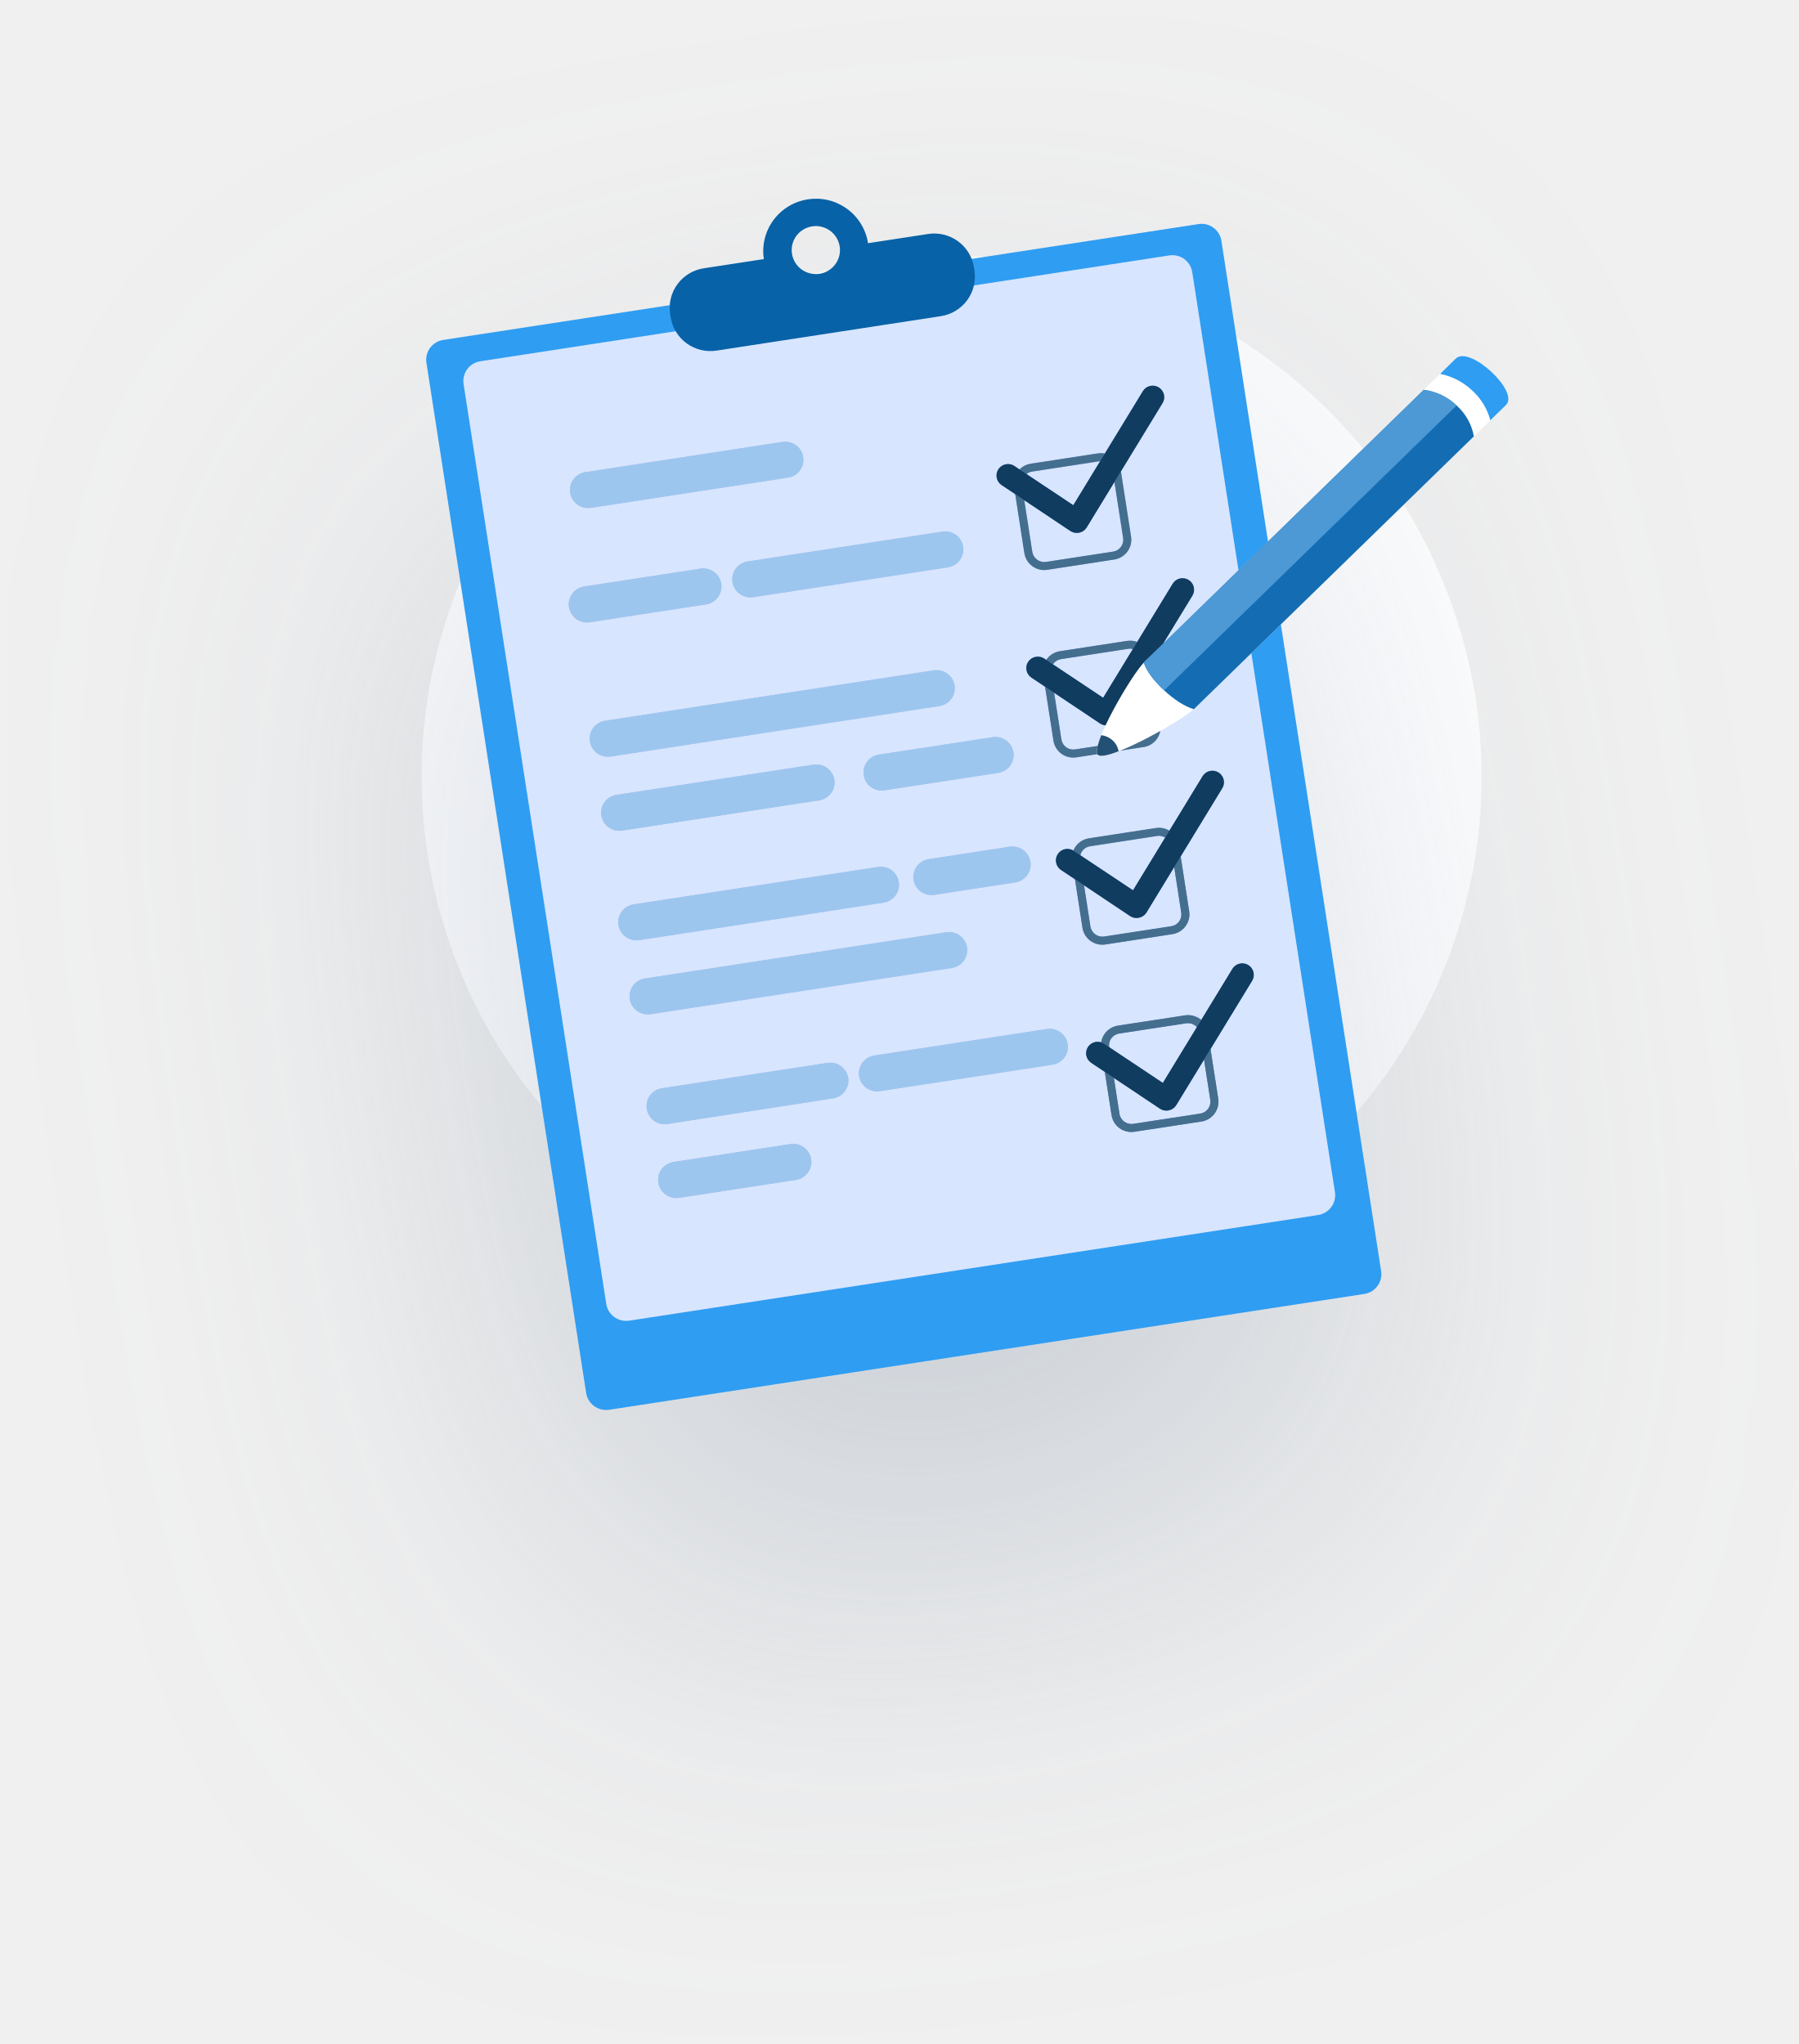
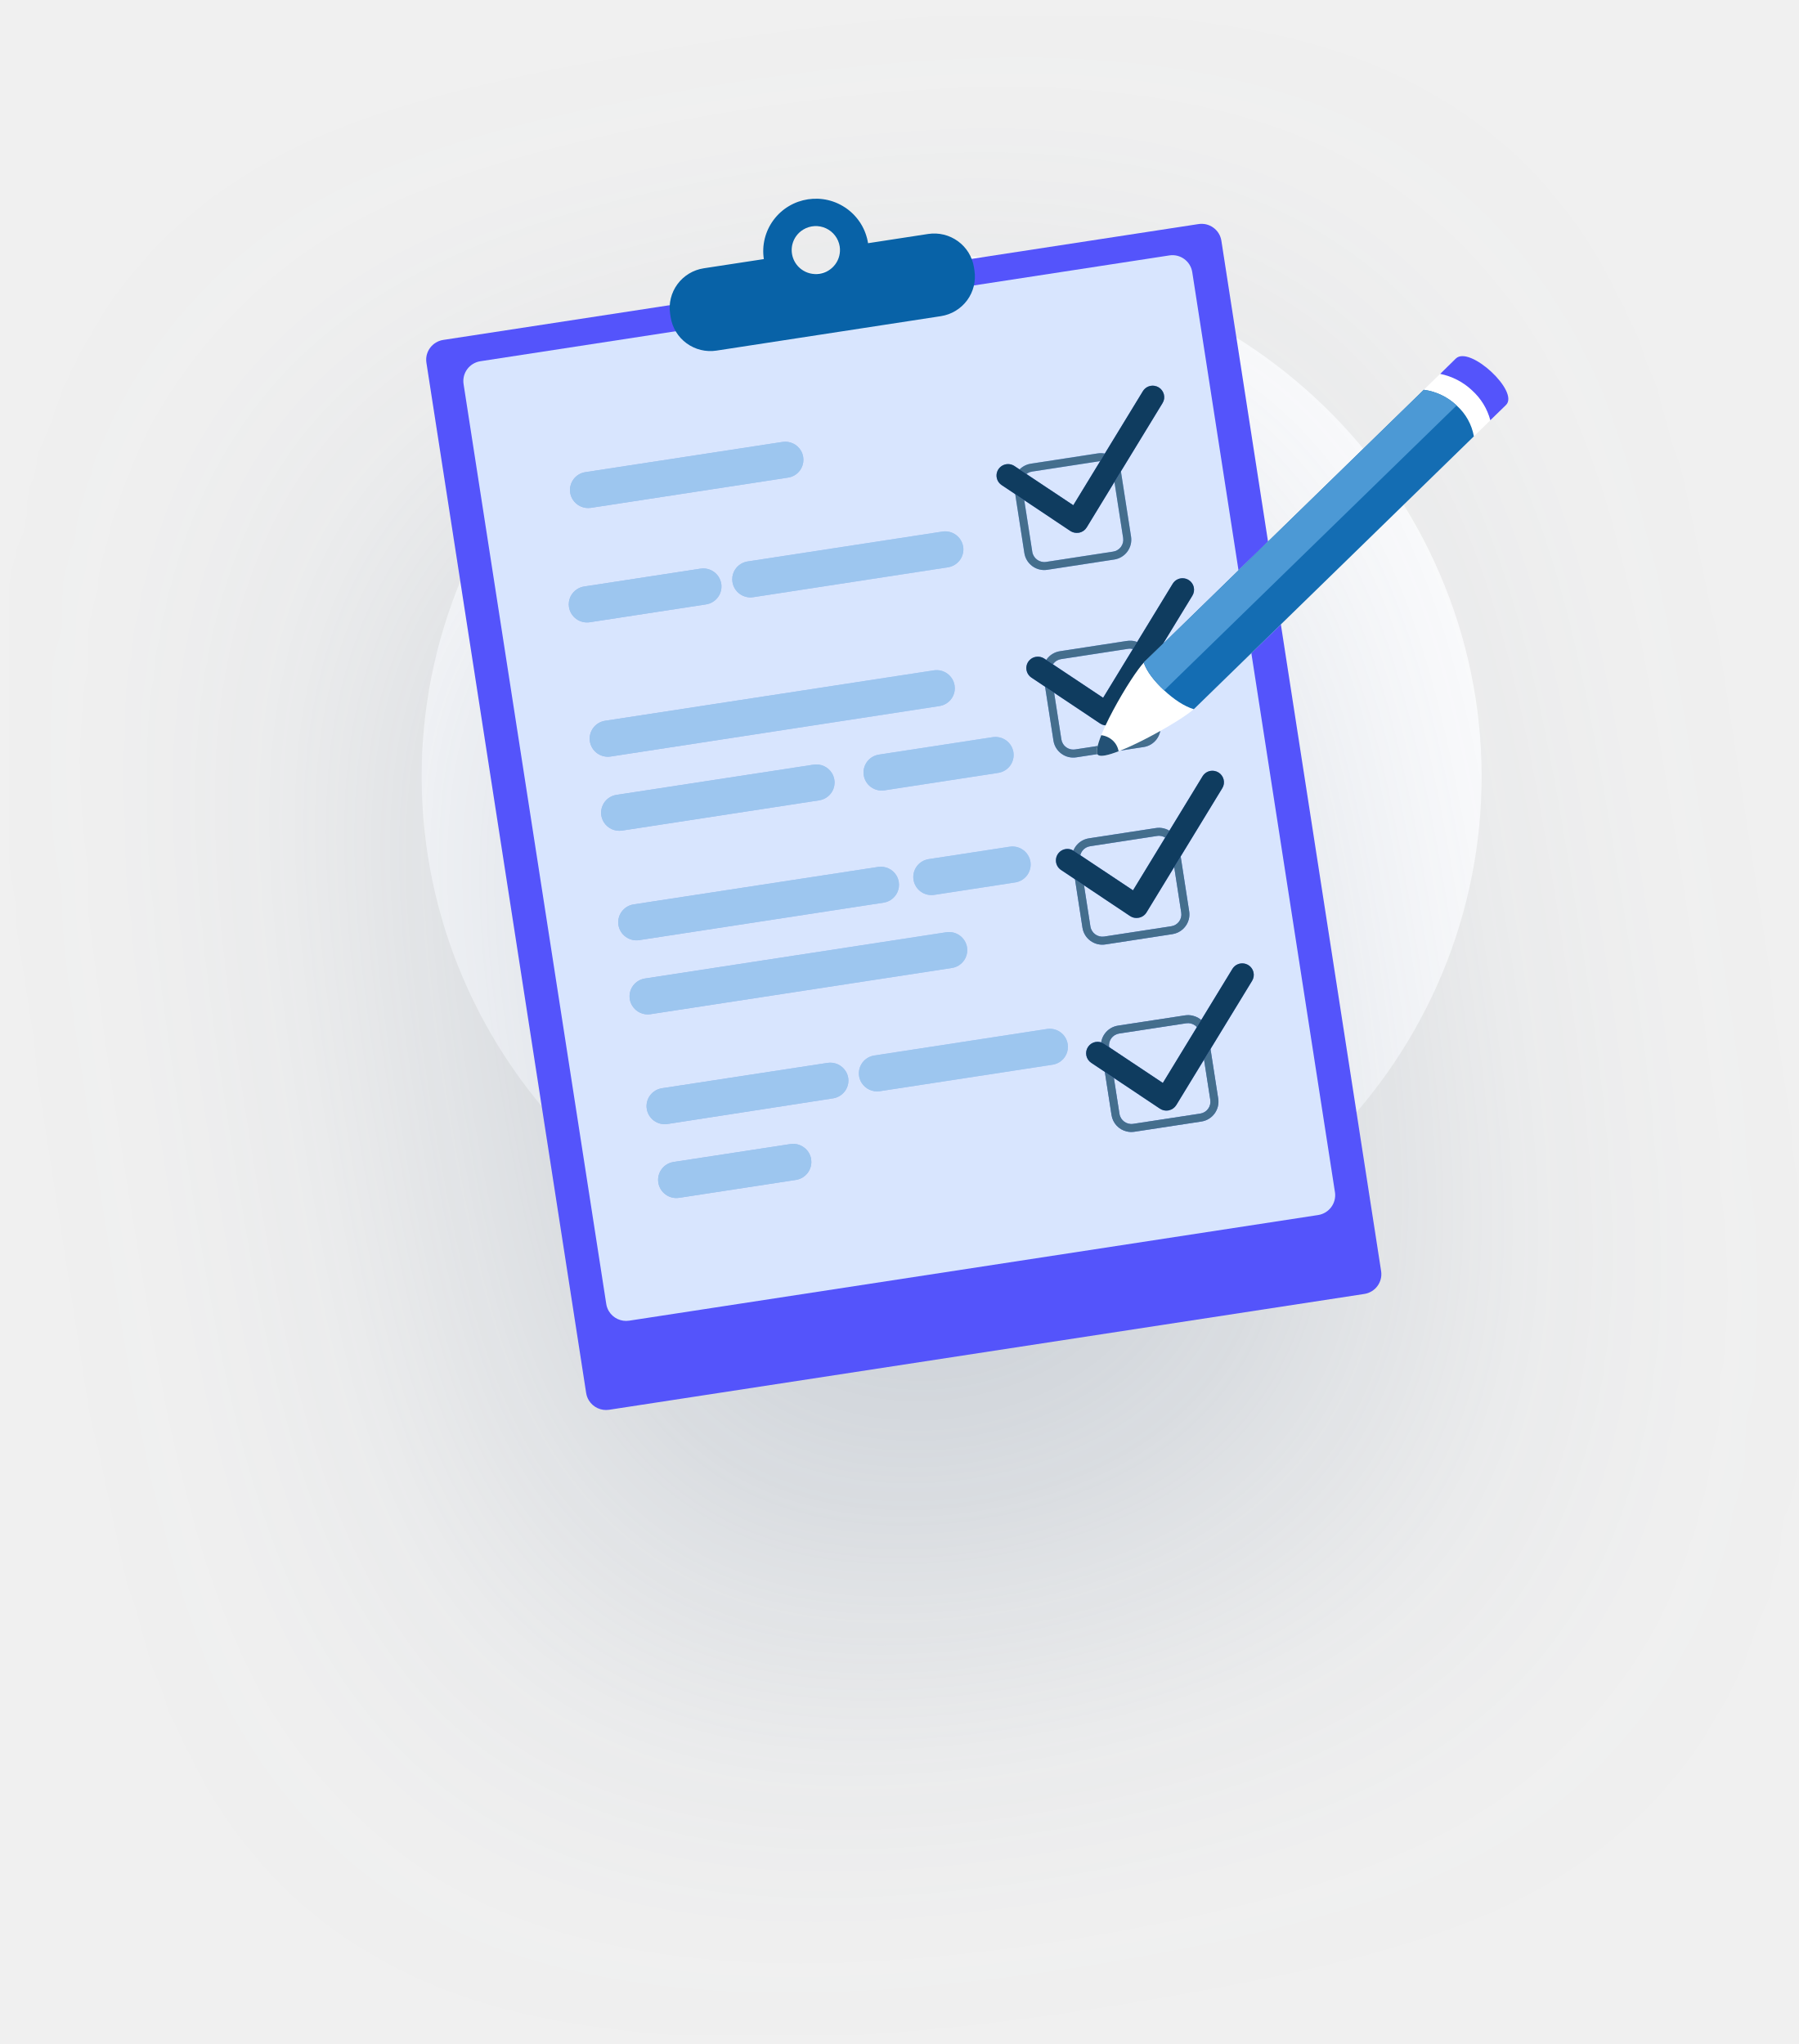
<svg xmlns="http://www.w3.org/2000/svg" width="95" height="108" viewBox="0 0 95 108" fill="none">
  <path d="M29.167 59.095a27.937 27.937 0 008.647 6.558 28.47 28.47 0 0021.38 1.44 28.127 28.127 0 009.476-5.339 27.563 27.563 0 006.678-8.49 27.037 27.037 0 001.468-20.997 27.376 27.376 0 00-5.434-9.309 27.941 27.941 0 00-8.647-6.558 28.473 28.473 0 00-21.381-1.442 28.13 28.13 0 00-9.479 5.337c-5.597 4.793-9.027 11.573-9.535 18.85-.508 7.276 1.948 14.452 6.827 19.95z" fill="#E9EDF8" style="mix-blend-mode:screen" />
  <g filter="url(#filter0_d_510_13401)">
-     <path d="M72.964 67.164c.042.277-.027.559-.193.785a1.065 1.065 0 01-.694.42l-39.898 6.12a1.066 1.066 0 01-1.07-.496 1.05 1.05 0 01-.142-.387l-8.44-54.442a1.051 1.051 0 01.194-.784c.167-.225.416-.376.694-.419l39.898-6.121a1.057 1.057 0 011.212.881l8.439 54.443z" fill="#2F9DF2" />
+     <path d="M72.964 67.164c.042.277-.027.559-.193.785a1.065 1.065 0 01-.694.42l-39.898 6.12a1.066 1.066 0 01-1.07-.496 1.05 1.05 0 01-.142-.387l-8.44-54.442a1.051 1.051 0 01.194-.784c.167-.225.416-.376.694-.419l39.898-6.121a1.057 1.057 0 011.212.881l8.439 54.443z" fill="rgb(84, 84, 251)" />
  </g>
  <path d="M70.526 62.994a1.064 1.064 0 01-.887 1.205L33.24 69.781a1.066 1.066 0 01-1.07-.494 1.051 1.051 0 01-.142-.388L24.49 20.292a1.054 1.054 0 01.193-.785c.166-.225.416-.377.694-.42l36.398-5.591a1.06 1.06 0 011.211.882l7.539 48.616z" fill="#D8E5FE" />
  <path d="M49.035 12.362l-3.176.488a2.776 2.776 0 00-1.107-1.812 2.79 2.79 0 00-3.891.592 2.762 2.762 0 00-.508 2.06l-3.176.486a2.125 2.125 0 00-1.388.84 2.103 2.103 0 00-.386 1.568l.027.176c.086.554.39 1.05.844 1.381a2.13 2.13 0 001.579.384l11.853-1.82a2.127 2.127 0 001.387-.838 2.105 2.105 0 00.387-1.569l-.027-.176a2.11 2.11 0 00-.844-1.376 2.133 2.133 0 00-1.574-.384zm-5.74 2.105a1.283 1.283 0 01-.949-.23 1.27 1.27 0 01-.486-1.324 1.266 1.266 0 01.577-.783 1.278 1.278 0 011.924.891c.051.332-.032.671-.232.942-.2.272-.5.453-.834.505z" fill="#0862A7" />
  <g opacity=".5">
    <path d="M42.432 24.146a.95.95 0 01-.8 1.09l-10.414 1.597a.967.967 0 01-.968-.448.95.95 0 01.047-1.06.96.96 0 01.628-.378L41.34 23.35a.962.962 0 01.966.447.947.947 0 01.127.35z" fill="url(#paint0_linear_510_13401)" />
    <path d="M42.432 24.146a.95.95 0 01-.8 1.09l-10.414 1.597a.967.967 0 01-.968-.448.95.95 0 01.047-1.06.96.96 0 01.628-.378L41.34 23.35a.962.962 0 01.966.447.947.947 0 01.127.35z" fill="#61A8DF" />
    <path d="M38.104 30.845a.952.952 0 01-.175.71.963.963 0 01-.628.38l-6.146.943a.965.965 0 01-1.096-.799.948.948 0 01.45-.962.965.965 0 01.353-.128l6.146-.943a.966.966 0 01.714.174.96.96 0 01.382.625z" fill="url(#paint1_linear_510_13401)" />
    <path d="M38.104 30.845a.952.952 0 01-.175.71.963.963 0 01-.628.38l-6.146.943a.965.965 0 01-1.096-.799.948.948 0 01.45-.962.965.965 0 01.353-.128l6.146-.943a.966.966 0 01.714.174.96.96 0 01.382.625z" fill="#61A8DF" />
    <path d="M50.885 28.885a.953.953 0 01-.175.71.963.963 0 01-.628.38l-10.293 1.58a.963.963 0 01-1.094-.8.948.948 0 01.449-.962.962.962 0 01.352-.127l10.293-1.58a.965.965 0 011.096.799z" fill="url(#paint2_linear_510_13401)" />
    <path d="M50.885 28.885a.953.953 0 01-.175.71.963.963 0 01-.628.38l-10.293 1.58a.963.963 0 01-1.094-.8.948.948 0 01.449-.962.962.962 0 01.352-.127l10.293-1.58a.965.965 0 011.096.799z" fill="#61A8DF" />
    <path d="M50.432 36.218a.945.945 0 01-.449.961.958.958 0 01-.352.127l-17.373 2.667a.966.966 0 01-.714-.174.953.953 0 01-.207-1.335.963.963 0 01.628-.38l17.371-2.665a.963.963 0 011.096.8z" fill="url(#paint3_linear_510_13401)" />
    <path d="M50.432 36.218a.945.945 0 01-.449.961.958.958 0 01-.352.127l-17.373 2.667a.966.966 0 01-.714-.174.953.953 0 01-.207-1.335.963.963 0 01.628-.38l17.371-2.665a.963.963 0 011.096.8z" fill="#61A8DF" />
    <path d="M44.08 41.2a.95.95 0 01-.176.71.96.96 0 01-.628.378l-10.413 1.598a.966.966 0 01-.967-.447.953.953 0 01.674-1.44l10.413-1.597a.966.966 0 01.968.448.952.952 0 01.128.35z" fill="url(#paint4_linear_510_13401)" />
    <path d="M44.08 41.2a.95.95 0 01-.176.71.96.96 0 01-.628.378l-10.413 1.598a.966.966 0 01-.967-.447.953.953 0 01.674-1.44l10.413-1.597a.966.966 0 01.968.448.952.952 0 01.128.35z" fill="#61A8DF" />
    <path d="M53.54 39.747a.952.952 0 01-.175.71.963.963 0 01-.628.38l-6.012.923a.966.966 0 01-.714-.174.953.953 0 01-.207-1.335.963.963 0 01.628-.38l6.012-.922a.965.965 0 01.714.174c.206.15.343.374.382.624z" fill="url(#paint5_linear_510_13401)" />
    <path d="M53.54 39.747a.952.952 0 01-.175.71.963.963 0 01-.628.38l-6.012.923a.966.966 0 01-.714-.174.953.953 0 01-.207-1.335.963.963 0 01.628-.38l6.012-.922a.965.965 0 01.714.174c.206.15.343.374.382.624z" fill="#61A8DF" />
    <path d="M47.483 46.604a.95.95 0 01-.449.962.962.962 0 01-.352.128l-12.915 1.98a.965.965 0 01-1.096-.798.953.953 0 01.175-.71.963.963 0 01.628-.38l12.916-1.98a.963.963 0 01.966.448.95.95 0 01.127.35z" fill="url(#paint6_linear_510_13401)" />
    <path d="M47.483 46.604a.95.95 0 01-.449.962.962.962 0 01-.352.128l-12.915 1.98a.965.965 0 01-1.096-.798.953.953 0 01.175-.71.963.963 0 01.628-.38l12.916-1.98a.963.963 0 01.966.448.95.95 0 01.127.35z" fill="#61A8DF" />
    <path d="M54.438 45.536a.953.953 0 01-.175.71.963.963 0 01-.628.38l-4.28.657a.966.966 0 01-.715-.174.956.956 0 01-.207-1.336.958.958 0 01.629-.379l4.28-.657a.966.966 0 01.714.175c.206.15.343.374.382.624z" fill="url(#paint7_linear_510_13401)" />
    <path d="M54.438 45.536a.953.953 0 01-.175.71.963.963 0 01-.628.38l-4.28.657a.966.966 0 01-.715-.174.956.956 0 01-.207-1.336.958.958 0 01.629-.379l4.28-.657a.966.966 0 01.714.175c.206.15.343.374.382.624z" fill="#61A8DF" />
    <path d="M51.09 50.056a.95.95 0 01-.45.962.963.963 0 01-.353.128l-15.92 2.441a.961.961 0 01-.967-.446.95.95 0 01.323-1.313.963.963 0 01.352-.127l15.92-2.444a.965.965 0 011.095.799z" fill="url(#paint8_linear_510_13401)" />
    <path d="M51.09 50.056a.95.95 0 01-.45.962.963.963 0 01-.353.128l-15.92 2.441a.961.961 0 01-.967-.446.95.95 0 01.323-1.313.963.963 0 01.352-.127l15.92-2.444a.965.965 0 011.095.799z" fill="#61A8DF" />
    <path d="M44.812 56.945a.949.949 0 01-.451.962.961.961 0 01-.352.128l-8.746 1.354a.966.966 0 01-.714-.174.953.953 0 01-.207-1.335.963.963 0 01.628-.38l8.746-1.34a.964.964 0 01.967.447c.066.107.11.225.129.35v-.012z" fill="url(#paint9_linear_510_13401)" />
    <path d="M44.812 56.945a.949.949 0 01-.451.962.961.961 0 01-.352.128l-8.746 1.354a.966.966 0 01-.714-.174.953.953 0 01-.207-1.335.963.963 0 01.628-.38l8.746-1.34a.964.964 0 01.967.447c.066.107.11.225.129.35v-.012z" fill="#61A8DF" />
    <path d="M56.407 55.167a.95.95 0 01-.45.963.964.964 0 01-.353.127l-9.122 1.399a.967.967 0 01-.968-.448.95.95 0 01.323-1.312.961.961 0 01.352-.126l9.123-1.402a.966.966 0 01.714.174c.205.15.342.375.381.625z" fill="url(#paint10_linear_510_13401)" />
    <path d="M56.407 55.167a.95.95 0 01-.45.963.964.964 0 01-.353.127l-9.122 1.399a.967.967 0 01-.968-.448.95.95 0 01.323-1.312.961.961 0 01.352-.126l9.123-1.402a.966.966 0 01.714.174c.205.15.342.375.381.625z" fill="#61A8DF" />
    <path d="M42.852 61.254a.953.953 0 01-.175.71.963.963 0 01-.628.38l-6.178.947a.965.965 0 01-1.093-.805.953.953 0 01.175-.71.963.963 0 01.628-.38l6.177-.947a.965.965 0 011.096.798l-.002.007z" fill="url(#paint11_linear_510_13401)" />
    <path d="M42.852 61.254a.953.953 0 01-.175.71.963.963 0 01-.628.38l-6.178.947a.965.965 0 01-1.093-.805.953.953 0 01.175-.71.963.963 0 01.628-.38l6.177-.947a.965.965 0 011.096.798l-.002.007z" fill="#61A8DF" />
  </g>
  <path d="M58.062 24.374a.64.64 0 01.64.296.63.63 0 01.086.232l.546 3.522a.632.632 0 01-.533.722l-3.539.544a.643.643 0 01-.726-.53l-.547-3.52a.632.632 0 01.534-.722l3.539-.544zm-.064-.418l-3.539.544a1.063 1.063 0 00-.695.418 1.052 1.052 0 00-.194.785l.546 3.52a1.061 1.061 0 001.212.884l3.539-.543a1.06 1.06 0 00.887-1.205l-.547-3.52a1.056 1.056 0 00-.42-.69 1.066 1.066 0 00-.789-.193z" fill="url(#paint12_linear_510_13401)" />
  <path d="M58.062 24.374a.64.64 0 01.64.296.63.63 0 01.086.232l.546 3.522a.632.632 0 01-.533.722l-3.539.544a.643.643 0 01-.726-.53l-.547-3.52a.632.632 0 01.534-.722l3.539-.544zm-.064-.418l-3.539.544a1.063 1.063 0 00-.695.418 1.052 1.052 0 00-.194.785l.546 3.52a1.061 1.061 0 001.212.884l3.539-.543a1.06 1.06 0 00.887-1.205l-.547-3.52a1.056 1.056 0 00-.42-.69 1.066 1.066 0 00-.789-.193z" fill="#446E8D" />
  <path d="M59.598 34.282a.64.64 0 01.726.53l.547 3.52a.632.632 0 01-.534.723l-3.539.543a.64.64 0 01-.64-.296.63.63 0 01-.086-.232l-.546-3.522a.632.632 0 01.533-.722l3.539-.544zm-.066-.417l-3.54.544a1.064 1.064 0 00-.693.42 1.054 1.054 0 00-.193.785l.547 3.52a1.059 1.059 0 001.209.882l3.552-.544a1.054 1.054 0 00.888-1.203l-.547-3.52a1.052 1.052 0 00-.422-.692 1.063 1.063 0 00-.79-.192h-.011z" fill="url(#paint13_linear_510_13401)" />
  <path d="M59.598 34.282a.64.64 0 01.726.53l.547 3.52a.632.632 0 01-.534.723l-3.539.543a.64.64 0 01-.64-.296.63.63 0 01-.086-.232l-.546-3.522a.632.632 0 01.533-.722l3.539-.544zm-.066-.417l-3.54.544a1.064 1.064 0 00-.693.42 1.054 1.054 0 00-.193.785l.547 3.52a1.059 1.059 0 001.209.882l3.552-.544a1.054 1.054 0 00.888-1.203l-.547-3.52a1.052 1.052 0 00-.422-.692 1.063 1.063 0 00-.79-.192h-.011z" fill="#446E8D" />
  <path d="M61.131 44.169a.642.642 0 01.728.53l.545 3.52a.628.628 0 01-.53.722l-3.542.544a.642.642 0 01-.726-.53l-.545-3.52a.628.628 0 01.531-.722l3.54-.544zm-.063-.418l-3.54.544a1.063 1.063 0 00-.694.418 1.046 1.046 0 00-.192.785l.544 3.522a1.06 1.06 0 001.212.882l3.539-.544a1.062 1.062 0 00.87-.792c.032-.135.038-.275.017-.412l-.545-3.52a1.057 1.057 0 00-.422-.69 1.069 1.069 0 00-.79-.193z" fill="url(#paint14_linear_510_13401)" />
  <path d="M61.131 44.169a.642.642 0 01.728.53l.545 3.52a.628.628 0 01-.53.722l-3.542.544a.642.642 0 01-.726-.53l-.545-3.52a.628.628 0 01.531-.722l3.54-.544zm-.063-.418l-3.54.544a1.063 1.063 0 00-.694.418 1.046 1.046 0 00-.192.785l.544 3.522a1.06 1.06 0 001.212.882l3.539-.544a1.062 1.062 0 00.87-.792c.032-.135.038-.275.017-.412l-.545-3.52a1.057 1.057 0 00-.422-.69 1.069 1.069 0 00-.79-.193z" fill="#446E8D" />
  <path d="M62.666 54.068a.639.639 0 01.726.528l.547 3.52a.634.634 0 01-.533.724l-3.54.542a.637.637 0 01-.725-.528l-.547-3.523a.634.634 0 01.533-.722l3.54-.541zm-.066-.418l-3.539.542a1.065 1.065 0 00-.693.42 1.054 1.054 0 00-.194.785l.547 3.52a1.05 1.05 0 00.797.865c.136.033.277.039.414.017l3.54-.541a1.06 1.06 0 00.887-1.205l-.547-3.52a1.05 1.05 0 00-.797-.866 1.064 1.064 0 00-.415-.017z" fill="url(#paint15_linear_510_13401)" />
  <path d="M62.666 54.068a.639.639 0 01.726.528l.547 3.52a.634.634 0 01-.533.724l-3.54.542a.637.637 0 01-.725-.528l-.547-3.523a.634.634 0 01.533-.722l3.54-.541zm-.066-.418l-3.539.542a1.065 1.065 0 00-.693.42 1.054 1.054 0 00-.194.785l.547 3.52a1.05 1.05 0 00.797.865c.136.033.277.039.414.017l3.54-.541a1.06 1.06 0 00.887-1.205l-.547-3.52a1.05 1.05 0 00-.797-.866 1.064 1.064 0 00-.415-.017z" fill="#446E8D" />
  <path d="M56.975 28.15a.62.62 0 01-.43-.094l-3.63-2.426a.606.606 0 01-.258-.621.61.61 0 01.936-.385l3.108 2.071 3.675-6.024a.606.606 0 01.614-.285.61.61 0 01.51.69.6.6 0 01-.083.222l-4.006 6.568a.607.607 0 01-.388.278l-.048.007z" fill="#6986D9" />
  <path d="M56.975 28.15a.62.62 0 01-.43-.094l-3.63-2.426a.606.606 0 01-.258-.621.61.61 0 01.936-.385l3.108 2.071 3.675-6.024a.606.606 0 01.614-.285.61.61 0 01.51.69.6.6 0 01-.083.222l-4.006 6.568a.607.607 0 01-.388.278l-.048.007z" fill="#0F3C5F" />
  <path d="M58.551 38.324a.62.62 0 01-.43-.094l-3.63-2.426a.607.607 0 01-.26-.621.605.605 0 01.48-.475.615.615 0 01.458.09l3.108 2.071 3.675-6.024a.605.605 0 01.614-.285.61.61 0 01.498.455.603.603 0 01-.07.457l-4.007 6.568a.606.606 0 01-.39.278l-.046.006z" fill="#6986D9" />
  <path d="M58.551 38.324a.62.62 0 01-.43-.094l-3.63-2.426a.607.607 0 01-.26-.621.605.605 0 01.48-.475.615.615 0 01.458.09l3.108 2.071 3.675-6.024a.605.605 0 01.614-.285.61.61 0 01.498.455.603.603 0 01-.07.457l-4.007 6.568a.606.606 0 01-.39.278l-.046.006z" fill="#0F3C5F" />
  <path d="M60.13 48.496a.597.597 0 01-.43-.095l-3.63-2.423a.607.607 0 11.678-1.006l3.108 2.071 3.675-6.027a.606.606 0 01.614-.284.61.61 0 01.51.692.603.603 0 01-.082.222l-4.004 6.566a.61.61 0 01-.438.284z" fill="#6986D9" />
  <path d="M60.13 48.496a.597.597 0 01-.43-.095l-3.63-2.423a.607.607 0 11.678-1.006l3.108 2.071 3.675-6.027a.606.606 0 01.614-.284.61.61 0 01.51.692.603.603 0 01-.082.222l-4.004 6.566a.61.61 0 01-.438.284z" fill="#0F3C5F" />
  <path d="M61.707 58.675a.608.608 0 01-.431-.097l-3.63-2.423a.606.606 0 11.678-1.006l3.108 2.071 3.675-6.027a.61.61 0 011.112.172.604.604 0 01-.07.458l-4.007 6.568a.61.61 0 01-.39.275l-.045.01z" fill="#6986D9" />
  <path d="M61.707 58.675a.608.608 0 01-.431-.097l-3.63-2.423a.606.606 0 11.678-1.006l3.108 2.071 3.675-6.027a.61.61 0 011.112.172.604.604 0 01-.07.458l-4.007 6.568a.61.61 0 01-.39.275l-.045.01z" fill="#0F3C5F" />
  <g clip-path="url(#clip0_510_13401)">
    <path d="M58.005 39.885c-.441-.41 1.747-4.215 2.468-4.923l16.438-16.018c.72-.71 3.378 1.746 2.65 2.457L63.124 37.417c-.72.71-4.677 2.878-5.119 2.468z" fill="#fff" />
    <path d="M60.422 35.015c.167.479.562.985 1.08 1.463.517.478 1.058.842 1.567.994l.055-.052 14.74-14.364a2.846 2.846 0 00-.912-1.63 3.12 3.12 0 00-1.734-.83L60.475 34.961a.601.601 0 00-.054.053z" fill="#146DB3" />
-     <path d="M77.767 20.626c.473.428.808.975.966 1.58l.827-.805c.73-.711-1.922-3.168-2.65-2.457l-.826.81c.64.133 1.222.435 1.683.872z" fill="#2F9DF2" />
+     <path d="M77.767 20.626c.473.428.808.975.966 1.58l.827-.805c.73-.711-1.922-3.168-2.65-2.457l-.826.81c.64.133 1.222.435 1.683.872z" fill="rgb(84, 84, 251)" />
    <path d="M58.178 38.846c-.208.532-.3.922-.173 1.039.127.116.544.022 1.09-.19a1.01 1.01 0 00-.31-.57 1.092 1.092 0 00-.607-.279z" fill="#235175" />
    <path d="M76.953 21.422a3.12 3.12 0 00-1.735-.827L60.477 34.96a.61.61 0 00-.052.053c.168.479.563.985 1.08 1.463" fill="#4C99D5" />
  </g>
  <defs>
    <linearGradient id="paint0_linear_510_13401" x1="20.96" y1="26.715" x2="57.946" y2="21.081" gradientUnits="userSpaceOnUse">
      <stop stop-color="#6986D9" />
      <stop offset="1" stop-color="#8FB3FF" />
    </linearGradient>
    <linearGradient id="paint1_linear_510_13401" x1="21.859" y1="32.616" x2="58.85" y2="26.981" gradientUnits="userSpaceOnUse">
      <stop stop-color="#6986D9" />
      <stop offset="1" stop-color="#8FB3FF" />
    </linearGradient>
    <linearGradient id="paint2_linear_510_13401" x1="21.859" y1="32.617" x2="58.849" y2="26.982" gradientUnits="userSpaceOnUse">
      <stop stop-color="#6986D9" />
      <stop offset="1" stop-color="#8FB3FF" />
    </linearGradient>
    <linearGradient id="paint3_linear_510_13401" x1="22.943" y1="39.725" x2="59.933" y2="34.09" gradientUnits="userSpaceOnUse">
      <stop stop-color="#6986D9" />
      <stop offset="1" stop-color="#8FB3FF" />
    </linearGradient>
    <linearGradient id="paint4_linear_510_13401" x1="23.541" y1="43.646" x2="60.525" y2="38.012" gradientUnits="userSpaceOnUse">
      <stop stop-color="#6986D9" />
      <stop offset="1" stop-color="#8FB3FF" />
    </linearGradient>
    <linearGradient id="paint5_linear_510_13401" x1="23.542" y1="43.645" x2="60.53" y2="38.011" gradientUnits="userSpaceOnUse">
      <stop stop-color="#6986D9" />
      <stop offset="1" stop-color="#8FB3FF" />
    </linearGradient>
    <linearGradient id="paint6_linear_510_13401" x1="24.426" y1="49.444" x2="61.414" y2="43.809" gradientUnits="userSpaceOnUse">
      <stop stop-color="#6986D9" />
      <stop offset="1" stop-color="#8FB3FF" />
    </linearGradient>
    <linearGradient id="paint7_linear_510_13401" x1="24.423" y1="49.444" x2="61.414" y2="43.809" gradientUnits="userSpaceOnUse">
      <stop stop-color="#6986D9" />
      <stop offset="1" stop-color="#8FB3FF" />
    </linearGradient>
    <linearGradient id="paint8_linear_510_13401" x1="25.023" y1="53.364" x2="62.011" y2="47.729" gradientUnits="userSpaceOnUse">
      <stop stop-color="#6986D9" />
      <stop offset="1" stop-color="#8FB3FF" />
    </linearGradient>
    <linearGradient id="paint9_linear_510_13401" x1="25.905" y1="59.163" x2="62.894" y2="53.529" gradientUnits="userSpaceOnUse">
      <stop stop-color="#6986D9" />
      <stop offset="1" stop-color="#8FB3FF" />
    </linearGradient>
    <linearGradient id="paint10_linear_510_13401" x1="25.906" y1="59.163" x2="62.894" y2="53.529" gradientUnits="userSpaceOnUse">
      <stop stop-color="#6986D9" />
      <stop offset="1" stop-color="#8FB3FF" />
    </linearGradient>
    <linearGradient id="paint11_linear_510_13401" x1="26.503" y1="63.083" x2="63.491" y2="57.448" gradientUnits="userSpaceOnUse">
      <stop stop-color="#6986D9" />
      <stop offset="1" stop-color="#8FB3FF" />
    </linearGradient>
    <linearGradient id="paint12_linear_510_13401" x1="60.25" y1="52.774" x2="55.795" y2="23.211" gradientUnits="userSpaceOnUse">
      <stop stop-color="#6986D9" />
      <stop offset="1" stop-color="#8FB3FF" />
    </linearGradient>
    <linearGradient id="paint13_linear_510_13401" x1="60.251" y1="52.775" x2="55.795" y2="23.21" gradientUnits="userSpaceOnUse">
      <stop stop-color="#6986D9" />
      <stop offset="1" stop-color="#8FB3FF" />
    </linearGradient>
    <linearGradient id="paint14_linear_510_13401" x1="60.251" y1="52.774" x2="55.795" y2="23.211" gradientUnits="userSpaceOnUse">
      <stop stop-color="#6986D9" />
      <stop offset="1" stop-color="#8FB3FF" />
    </linearGradient>
    <linearGradient id="paint15_linear_510_13401" x1="60.249" y1="52.774" x2="55.794" y2="23.209" gradientUnits="userSpaceOnUse">
      <stop stop-color="#6986D9" />
      <stop offset="1" stop-color="#8FB3FF" />
    </linearGradient>
    <clipPath id="clip0_510_13401">
      <path fill="#fff" transform="rotate(-19.334 102.37 -139.402)" d="M0 0h28.787v17.027H0z" />
    </clipPath>
    <filter id="filter0_d_510_13401" x=".516" y=".827" width="94.461" height="106.674" filterUnits="userSpaceOnUse" color-interpolation-filters="sRGB">
      <feFlood flood-opacity="0" result="BackgroundImageFix" />
      <feColorMatrix in="SourceAlpha" values="0 0 0 0 0 0 0 0 0 0 0 0 0 0 0 0 0 0 127 0" result="hardAlpha" />
      <feOffset dy="11" />
      <feGaussianBlur stdDeviation="11" />
      <feColorMatrix values="0 0 0 0 0.398 0 0 0 0 0.477 0 0 0 0 0.575 0 0 0 0.27 0" />
      <feBlend in2="BackgroundImageFix" result="effect1_dropShadow_510_13401" />
      <feBlend in="SourceGraphic" in2="effect1_dropShadow_510_13401" result="shape" />
    </filter>
  </defs>
</svg>
